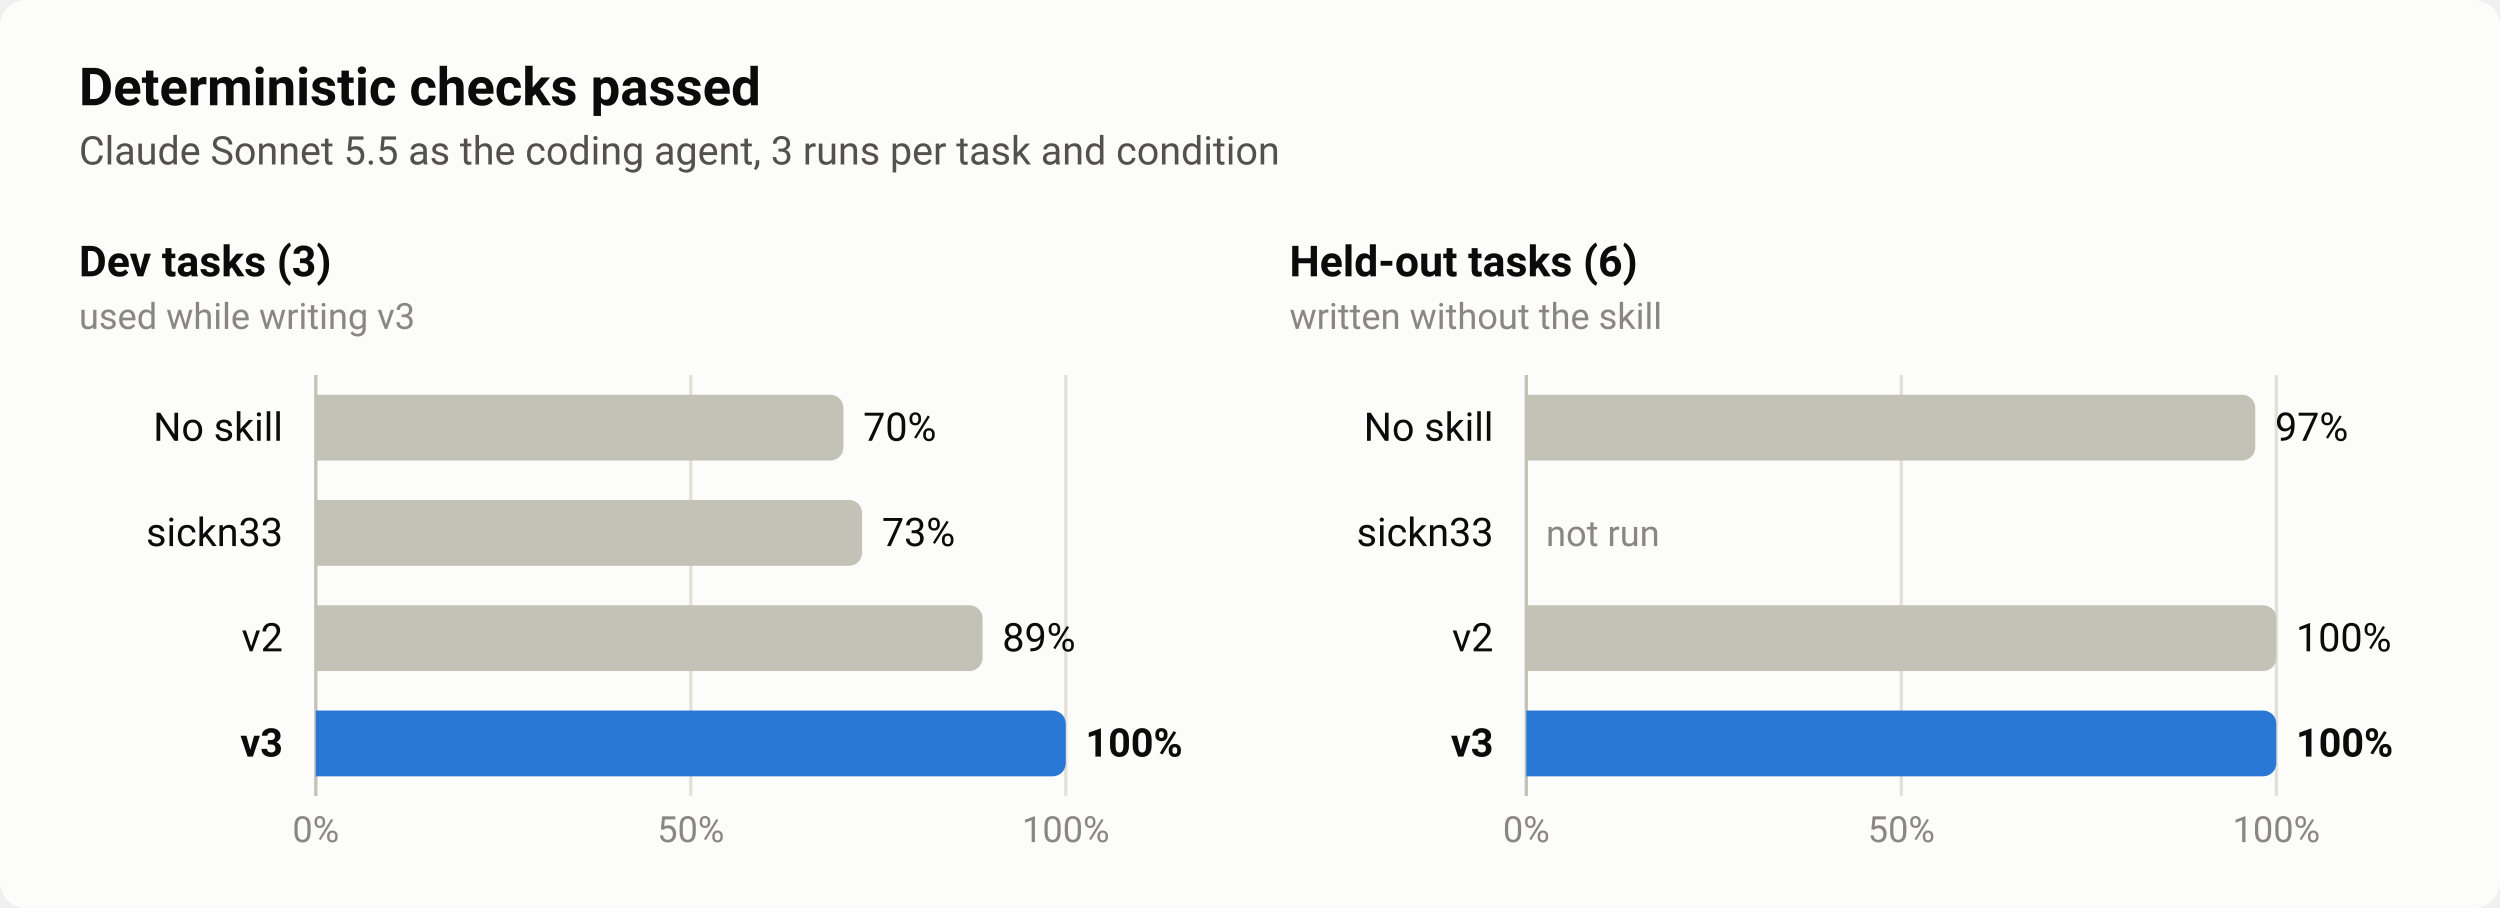
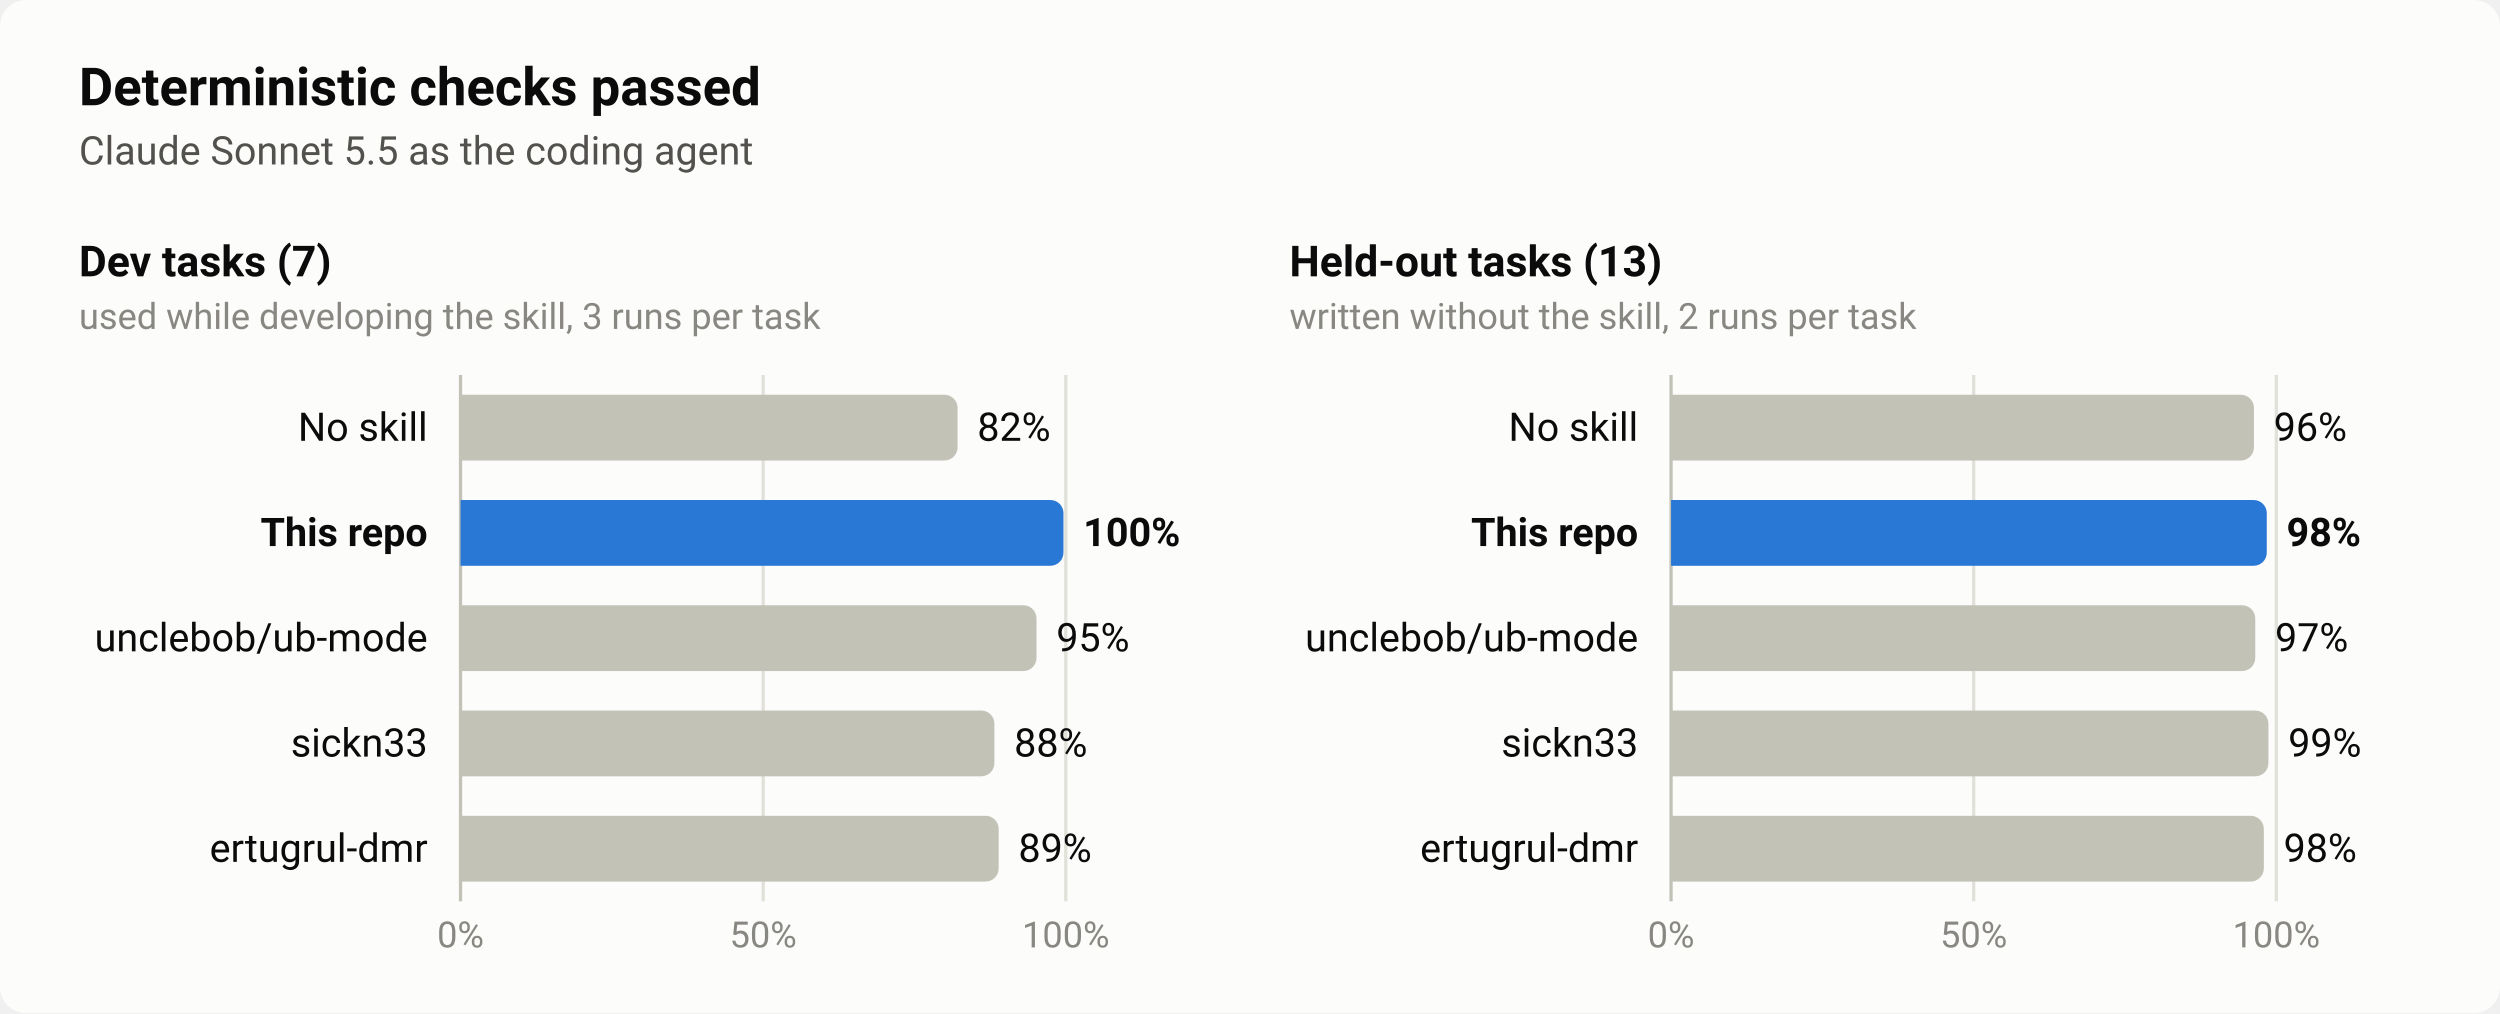
- <svg xmlns="http://www.w3.org/2000/svg" width="760" height="276" viewBox="0 0 760 276" role="img" aria-labelledby="t">
+ <svg xmlns="http://www.w3.org/2000/svg" width="760" height="308" viewBox="0 0 760 308" role="img" aria-labelledby="t">
  <style>text{font-family:system-ui, -apple-system, 'Segoe UI', Roboto, sans-serif} .bg{fill:#fcfcfb} .ink{fill:#0b0b0b} .ink2{fill:#52514e} .muted{fill:#898781} .grid{stroke:#e1e0d9} .bar{fill:#c3c2b7} .accent{fill:#2a78d6} .axis{stroke:#c3c2b7} .bar-strong{fill:#898781} .on-accent{fill:#ffffff} .on-bar{fill:#0b0b0b} .on-bar-strong{fill:#0b0b0b} @media (prefers-color-scheme: dark){.bg{fill:#1a1a19} .ink{fill:#f0efec} .ink2{fill:#c3c2b7} .muted{fill:#898781} .grid{stroke:#2c2c2a} .bar{fill:#52514e} .accent{fill:#3987e5} .axis{stroke:#383835} .bar-strong{fill:#898781} .on-accent{fill:#ffffff} .on-bar{fill:#ffffff} .on-bar-strong{fill:#0b0b0b}}</style>
-   <rect class="bg" width="760" height="276" rx="8" />
+   <rect class="bg" width="760" height="308" rx="8" />
  <text class="ink" x="24" y="32" font-size="16" font-weight="600">Deterministic checks passed</text>
-   <text class="ink2" x="24" y="50" font-size="12">Claude Sonnet 5.5 as the coding agent, 3 runs per task and condition</text>
-   <text class="ink" x="24.0" y="84.0" font-size="13" font-weight="600">Dev tasks (3)</text>
-   <text class="muted" x="24.0" y="100.0" font-size="11">used while writing v3</text>
-   <line class="axis" x1="96.0" y1="114" x2="96.0" y2="242" stroke-width="1" />
-   <text class="muted" x="96.0" y="256.0" font-size="11" text-anchor="middle">0%</text>
-   <line class="grid" x1="210.0" y1="114" x2="210.0" y2="242" stroke-width="1" />
-   <text class="muted" x="210.0" y="256.0" font-size="11" text-anchor="middle">50%</text>
-   <line class="grid" x1="324.0" y1="114" x2="324.0" y2="242" stroke-width="1" />
-   <text class="muted" x="324.0" y="256.0" font-size="11" text-anchor="middle">100%</text>
-   <text class="ink" x="86.0" y="134.0" font-size="12" text-anchor="end">No skill</text>
+   <text class="ink2" x="24" y="50" font-size="12">Claude Sonnet 5.5 as the coding agent</text>
+   <text class="ink" x="24.0" y="84.0" font-size="13" font-weight="600">Dev tasks (7)</text>
+   <text class="muted" x="24.0" y="100.0" font-size="11">used while developing the skill, 3 runs per task</text>
+   <line class="axis" x1="140.0" y1="114" x2="140.0" y2="274" stroke-width="1" />
+   <text class="muted" x="140.0" y="288.0" font-size="11" text-anchor="middle">0%</text>
+   <line class="grid" x1="232.0" y1="114" x2="232.0" y2="274" stroke-width="1" />
+   <text class="muted" x="232.0" y="288.0" font-size="11" text-anchor="middle">50%</text>
+   <line class="grid" x1="324.0" y1="114" x2="324.0" y2="274" stroke-width="1" />
+   <text class="muted" x="324.0" y="288.0" font-size="11" text-anchor="middle">100%</text>
+   <text class="ink" x="130.0" y="134.0" font-size="12" text-anchor="end">No skill</text>
  <g>
-     <path class="bar" d="M96.0,120.0 H252.4 A4,4 0 0 1 256.4,124.0 V136.0 A4,4 0 0 1 252.4,140.0 H96.0 Z" />
+     <path class="bar" d="M140.0,120.0 H287.1 A4,4 0 0 1 291.1,124.0 V136.0 A4,4 0 0 1 287.1,140.0 H140.0 Z" />
  </g>
-   <text class="ink" x="262.4" y="134.0" font-size="12">70%</text>
-   <text class="ink" x="86.0" y="166.0" font-size="12" text-anchor="end">sickn33</text>
+   <text class="ink" x="297.1" y="134.0" font-size="12">82%</text>
+   <text class="ink" x="130.0" y="166.0" font-size="12" font-weight="600" text-anchor="end">This repo</text>
  <g>
-     <path class="bar" d="M96.0,152.0 H258.1 A4,4 0 0 1 262.1,156.0 V168.0 A4,4 0 0 1 258.1,172.0 H96.0 Z" />
+     <path class="accent" d="M140.0,152.0 H319.3 A4,4 0 0 1 323.3,156.0 V168.0 A4,4 0 0 1 319.3,172.0 H140.0 Z" />
  </g>
-   <text class="ink" x="268.1" y="166.0" font-size="12">73%</text>
-   <text class="ink" x="86.0" y="198.0" font-size="12" text-anchor="end">v2</text>
+   <text class="ink" x="329.3" y="166.0" font-size="12" font-weight="600">100%</text>
+   <text class="ink" x="130.0" y="198.0" font-size="12" text-anchor="end">unclebob/ub-mode</text>
  <g>
-     <path class="bar" d="M96.0,184.0 H294.7 A4,4 0 0 1 298.7,188.0 V200.0 A4,4 0 0 1 294.7,204.0 H96.0 Z" />
+     <path class="bar" d="M140.0,184.0 H311.1 A4,4 0 0 1 315.1,188.0 V200.0 A4,4 0 0 1 311.1,204.0 H140.0 Z" />
  </g>
-   <text class="ink" x="304.7" y="198.0" font-size="12">89%</text>
-   <text class="ink" x="86.0" y="230.0" font-size="12" font-weight="600" text-anchor="end">v3</text>
+   <text class="ink" x="321.1" y="198.0" font-size="12">95%</text>
+   <text class="ink" x="130.0" y="230.0" font-size="12" text-anchor="end">sickn33</text>
  <g>
-     <path class="accent" d="M96.0,216.0 H320.0 A4,4 0 0 1 324.0,220.0 V232.0 A4,4 0 0 1 320.0,236.0 H96.0 Z" />
+     <path class="bar" d="M140.0,216.0 H298.3 A4,4 0 0 1 302.3,220.0 V232.0 A4,4 0 0 1 298.3,236.0 H140.0 Z" />
  </g>
-   <text class="ink" x="330.0" y="230.0" font-size="12" font-weight="600">100%</text>
-   <text class="ink" x="392.0" y="84.0" font-size="13" font-weight="600">Held-out tasks (6)</text>
-   <text class="muted" x="392.0" y="100.0" font-size="11">written without the skill</text>
-   <line class="axis" x1="464.0" y1="114" x2="464.0" y2="242" stroke-width="1" />
-   <text class="muted" x="464.0" y="256.0" font-size="11" text-anchor="middle">0%</text>
-   <line class="grid" x1="578.0" y1="114" x2="578.0" y2="242" stroke-width="1" />
-   <text class="muted" x="578.0" y="256.0" font-size="11" text-anchor="middle">50%</text>
-   <line class="grid" x1="692.0" y1="114" x2="692.0" y2="242" stroke-width="1" />
-   <text class="muted" x="692.0" y="256.0" font-size="11" text-anchor="middle">100%</text>
-   <text class="ink" x="454.0" y="134.0" font-size="12" text-anchor="end">No skill</text>
+   <text class="ink" x="308.3" y="230.0" font-size="12">88%</text>
+   <text class="ink" x="130.0" y="262.0" font-size="12" text-anchor="end">ertugrul-dmr</text>
  <g>
-     <path class="bar" d="M464.0,120.0 H681.6 A4,4 0 0 1 685.6,124.0 V136.0 A4,4 0 0 1 681.6,140.0 H464.0 Z" />
+     <path class="bar" d="M140.0,248.0 H299.6 A4,4 0 0 1 303.6,252.0 V264.0 A4,4 0 0 1 299.6,268.0 H140.0 Z" />
  </g>
-   <text class="ink" x="691.6" y="134.0" font-size="12">97%</text>
-   <text class="ink" x="454.0" y="166.0" font-size="12" text-anchor="end">sickn33</text>
-   <text class="muted" x="470.0" y="166.0" font-size="11">not run</text>
-   <text class="ink" x="454.0" y="198.0" font-size="12" text-anchor="end">v2</text>
+   <text class="ink" x="309.6" y="262.0" font-size="12">89%</text>
+   <text class="ink" x="392.0" y="84.0" font-size="13" font-weight="600">Held-out tasks (13)</text>
+   <text class="muted" x="392.0" y="100.0" font-size="11">written without the skill, 2 runs per task</text>
+   <line class="axis" x1="508.0" y1="114" x2="508.0" y2="274" stroke-width="1" />
+   <text class="muted" x="508.0" y="288.0" font-size="11" text-anchor="middle">0%</text>
+   <line class="grid" x1="600.0" y1="114" x2="600.0" y2="274" stroke-width="1" />
+   <text class="muted" x="600.0" y="288.0" font-size="11" text-anchor="middle">50%</text>
+   <line class="grid" x1="692.0" y1="114" x2="692.0" y2="274" stroke-width="1" />
+   <text class="muted" x="692.0" y="288.0" font-size="11" text-anchor="middle">100%</text>
+   <text class="ink" x="498.0" y="134.0" font-size="12" text-anchor="end">No skill</text>
  <g>
-     <path class="bar" d="M464.0,184.0 H688.0 A4,4 0 0 1 692.0,188.0 V200.0 A4,4 0 0 1 688.0,204.0 H464.0 Z" />
+     <path class="bar" d="M508.0,120.0 H681.2 A4,4 0 0 1 685.2,124.0 V136.0 A4,4 0 0 1 681.2,140.0 H508.0 Z" />
  </g>
-   <text class="ink" x="698.0" y="198.0" font-size="12">100%</text>
-   <text class="ink" x="454.0" y="230.0" font-size="12" font-weight="600" text-anchor="end">v3</text>
+   <text class="ink" x="691.2" y="134.0" font-size="12">96%</text>
+   <text class="ink" x="498.0" y="166.0" font-size="12" font-weight="600" text-anchor="end">This repo</text>
  <g>
-     <path class="accent" d="M464.0,216.0 H688.0 A4,4 0 0 1 692.0,220.0 V232.0 A4,4 0 0 1 688.0,236.0 H464.0 Z" />
+     <path class="accent" d="M508.0,152.0 H685.1 A4,4 0 0 1 689.1,156.0 V168.0 A4,4 0 0 1 685.1,172.0 H508.0 Z" />
  </g>
-   <text class="ink" x="698.0" y="230.0" font-size="12" font-weight="600">100%</text>
+   <text class="ink" x="695.1" y="166.0" font-size="12" font-weight="600">98%</text>
+   <text class="ink" x="498.0" y="198.0" font-size="12" text-anchor="end">unclebob/ub-mode</text>
+   <g>
+     <path class="bar" d="M508.0,184.0 H681.6 A4,4 0 0 1 685.6,188.0 V200.0 A4,4 0 0 1 681.6,204.0 H508.0 Z" />
+   </g>
+   <text class="ink" x="691.6" y="198.0" font-size="12">97%</text>
+   <text class="ink" x="498.0" y="230.0" font-size="12" text-anchor="end">sickn33</text>
+   <g>
+     <path class="bar" d="M508.0,216.0 H685.6 A4,4 0 0 1 689.6,220.0 V232.0 A4,4 0 0 1 685.6,236.0 H508.0 Z" />
+   </g>
+   <text class="ink" x="695.6" y="230.0" font-size="12">99%</text>
+   <text class="ink" x="498.0" y="262.0" font-size="12" text-anchor="end">ertugrul-dmr</text>
+   <g>
+     <path class="bar" d="M508.0,248.0 H684.2 A4,4 0 0 1 688.2,252.0 V264.0 A4,4 0 0 1 684.2,268.0 H508.0 Z" />
+   </g>
+   <text class="ink" x="694.2" y="262.0" font-size="12">98%</text>
</svg>
